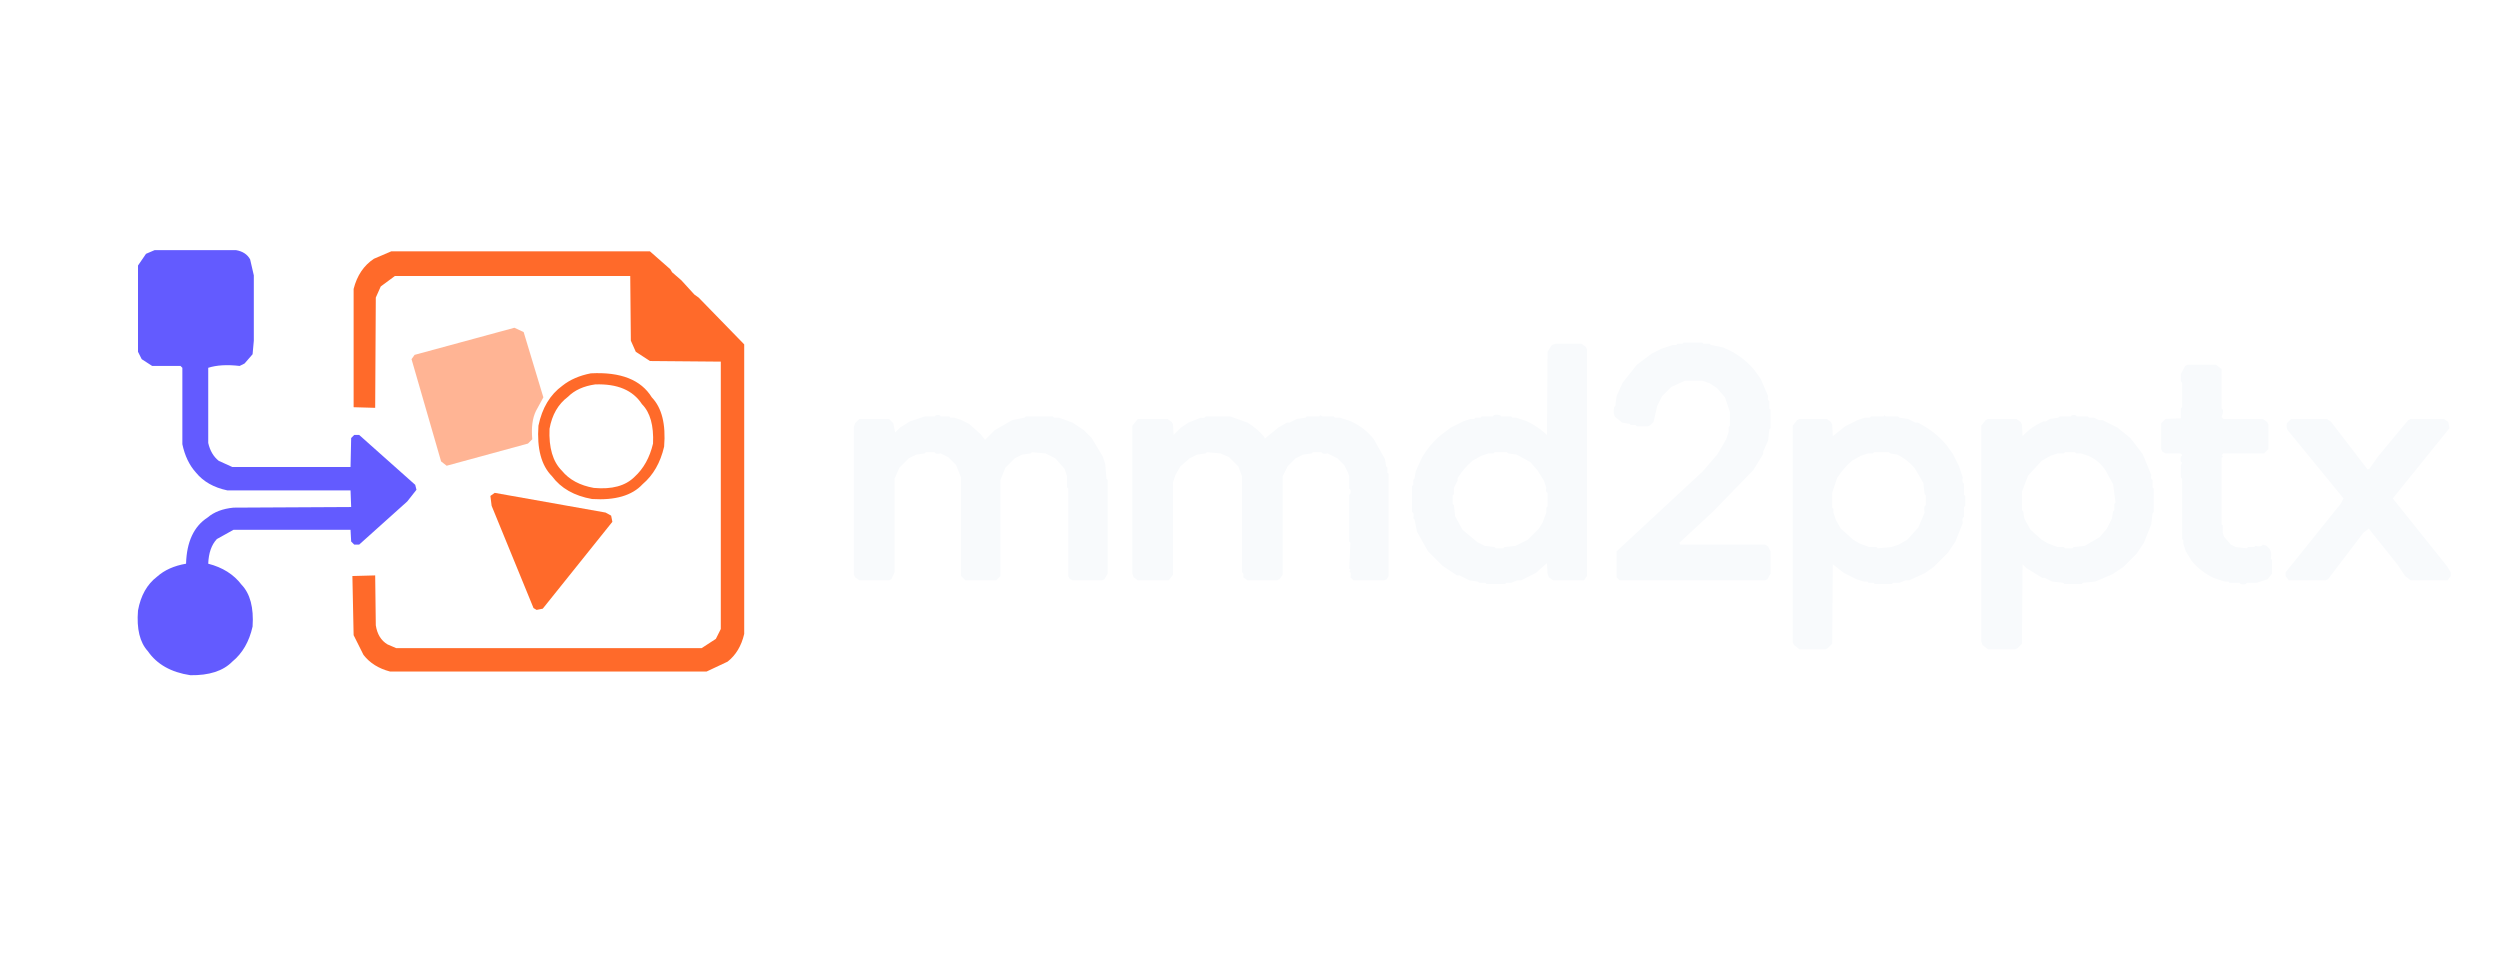
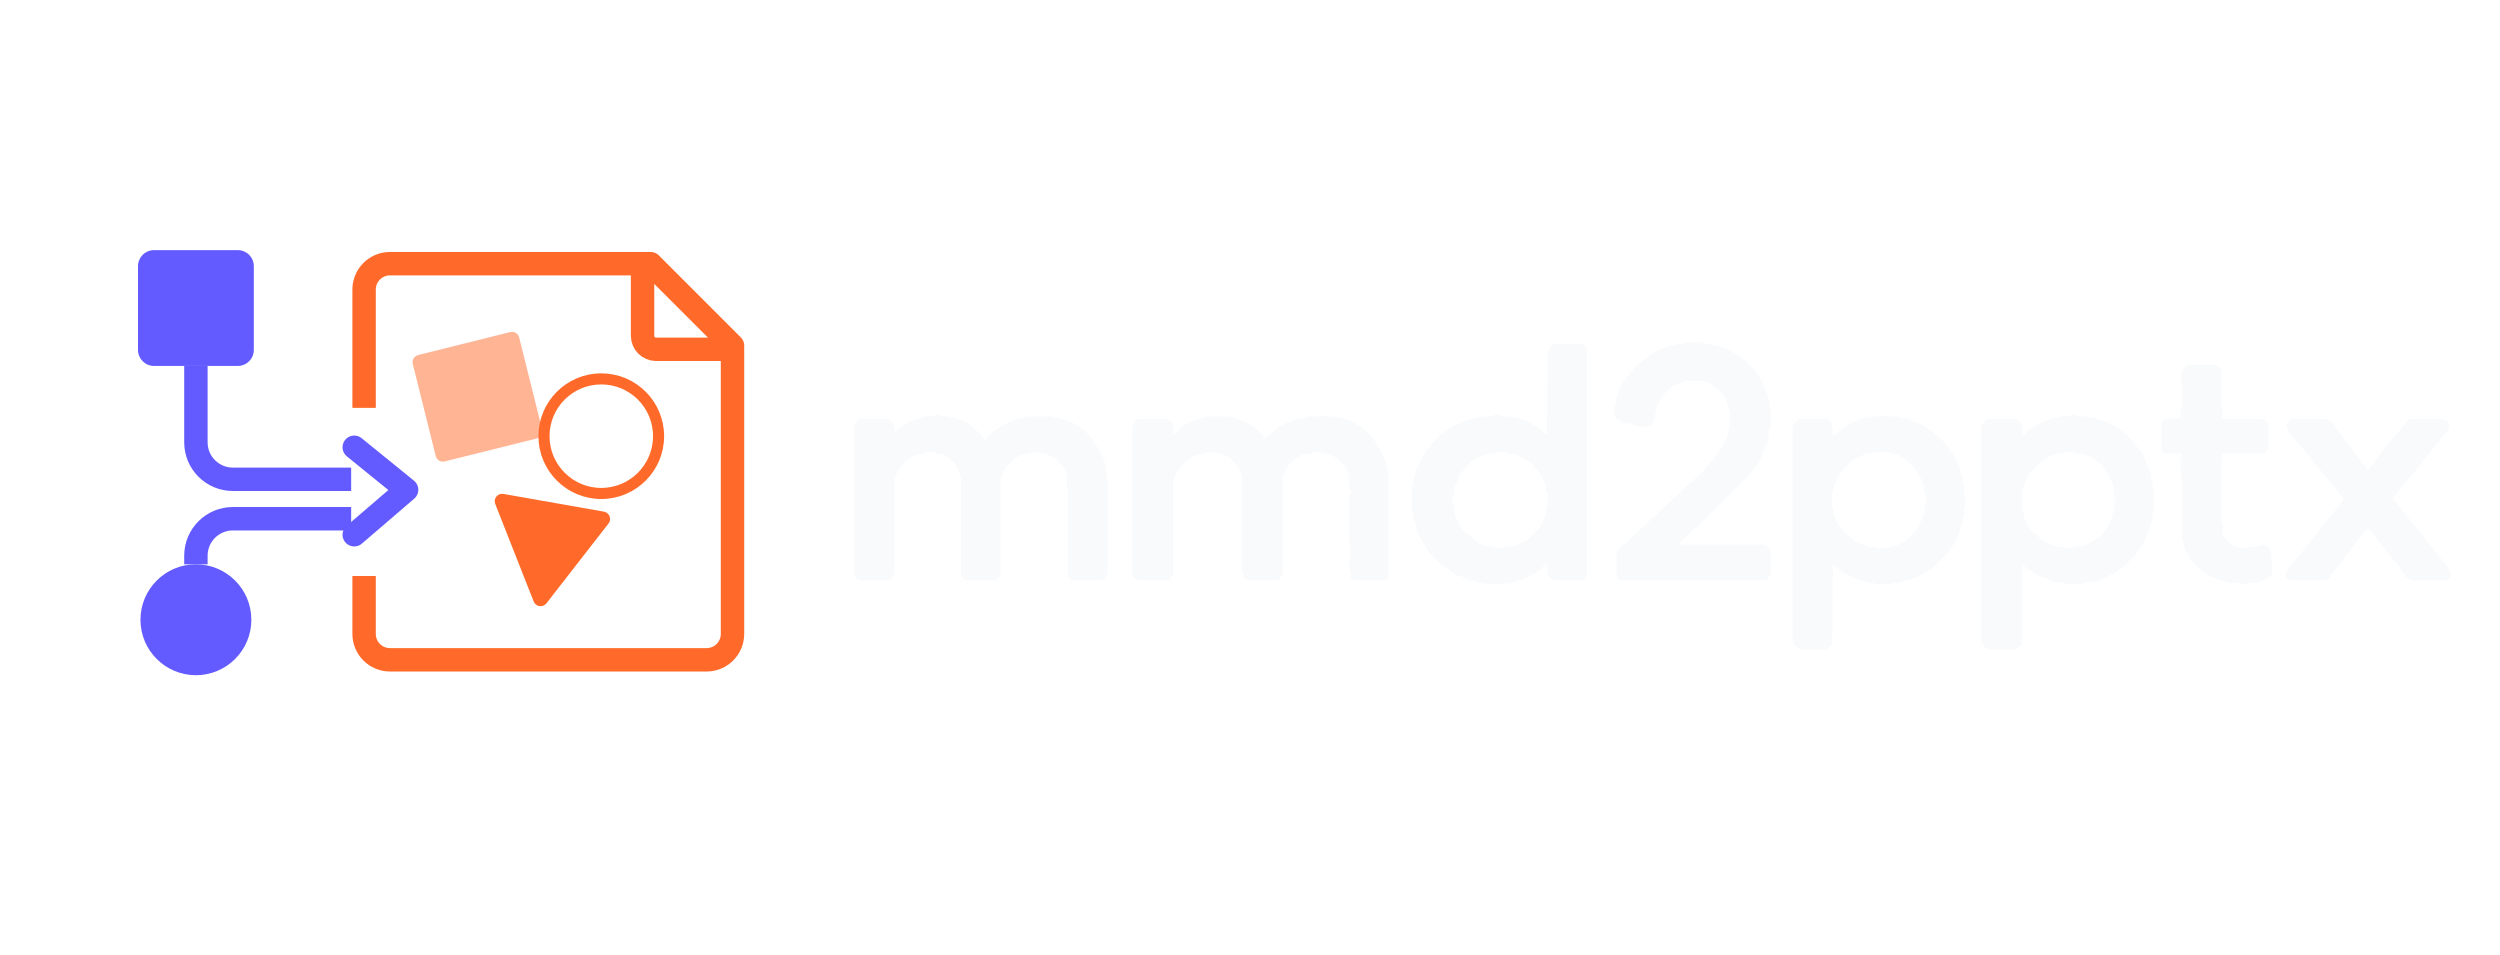
<svg xmlns="http://www.w3.org/2000/svg" viewBox="0 0 2029 775" role="img">
  <g transform="translate(80 180)">
-     <path fill="#635BFF" d="         M 45.5 23 L 111.5 23 Q 119.63 24.38 123 30.5 L 126 43.5 L 126 96.5 L 125 107.5 L 118.5 115 L 114.5 117 Q 99.22 115.22 89 118.5 L 89 179.5 Q 91.12 188.88 97.5 194 L 108.5 199 L 204.5 199 L 205 175.5 L 207.5 173 L 211.5 173 L 257 213.5 L 258 217.5 L 250.5 227 L 211.5 262 L 207.5 262 L 205 259.5 L 204.5 250 L 109.5 250 L 96 257.5 Q 89.48 264.48 89 277.5 Q 106.5 282 116 294.5 Q 126.54 305.46 125 328.5 Q 120.89 346.89 108.5 357 Q 97.35 368.35 74.5 368 Q 51.02 364.48 40 348.5 Q 30.19 337.81 32 315.5 Q 35.3 297.3 47.5 288 Q 56.48 279.98 71 277.5 Q 71.78 250.78 88.5 240 Q 96.3 233.3 109.5 232 L 205 231.5 L 204.5 218 L 104.5 218 Q 87.97 214.53 79 203.5 Q 70.95 194.55 68 180.5 L 68 118.5 L 66.5 117 L 43.5 117 L 35 111.5 L 32 105.5 L 32 35.5 L 38.5 26 L 45.5 23 Z" />
-     <path fill="#FF6A2A" d="         M 237.5 24 L 447.5 24 L 464 38.5 L 465.5 41 L 473 47.5 L 483.5 59 L 487 61.5 L 524 99.5 L 524 334.5 Q 520.59 349.09 510.5 357 L 493.5 365 L 236.5 365 Q 222.63 361.37 215 351.5 L 207 335.5 L 206 287.5 L 224.5 287 L 225 327.5 Q 226.67 338.33 234.5 343 L 241.5 346 L 489.5 346 L 501 338.5 L 505 330.5 L 505 113.5 L 447.5 113 L 436 105.5 L 432 96.5 L 431.5 44 L 240.5 44 L 229 52.5 L 225 61.5 L 224.5 151 L 207 150.5 L 207 54.5 Q 211.15 38.15 223.5 30 L 237.5 24 Z" />
-     <path fill="#FF6A2A" fill-opacity=".5" d="         M 337.5 86 L 345 89.5 L 361 142.5 L 355 153.5 Q 350.71 162.21 352 176.5 L 348.5 180 L 282.5 198 L 278 194.5 L 254 111.5 L 256.5 108 L 337.5 86 Z" />
-     <path fill="#FF6A2A" d="         M 399.5 123 Q 435.89 121.11 449 142.5 Q 461.25 155.25 459 182.5 Q 454.49 201.99 441.5 213 Q 428.78 226.78 400.5 225 Q 378.85 221.15 368 206.5 Q 355.02 193.48 357 165.5 Q 361.43 143.93 376.5 133 Q 385.69 125.69 399.5 123 Z M 403 132 Q 389 134 381 142 Q 369 151 366 168 Q 365 191 376 202 Q 385 213 402 216 Q 424 218 435 207 Q 446 197 450 180 Q 451 158 441 148 Q 430 131 403 132 Z" />
-     <path fill="#FF6A2A" d="M 321.5 220 L 411.5 236 L 416 238.5 L 417 243.5 L 360.5 314 L 355.5 315 L 353 313.5 L 319 230.5 L 318 222.5 L 321.5 220 Z" />
+     <rect x="32" y="23" width="94" height="94" rx="13" fill="#635BFF" />
+     <circle cx="79" cy="323" r="45" fill="#635BFF" />
+     <g fill="none" stroke="#635BFF" stroke-width="19" stroke-linecap="butt">
+       <path d="M79 117V179A30 30 0 0 0 109 209H205" />
+       <path d="M79 278V271A30 30 0 0 1 109 241H205" />
+     </g>
+     <path d="m207.5 183 42.5 34.5-42.5 36.5" fill="none" stroke="#635BFF" stroke-width="19" stroke-linecap="round" stroke-linejoin="round" />
+     <path d="M215.5 151V55A21 21 0 0 1 236.5 34H448l66.5 66.5v234A21 21 0 0 1 493.5 355.5h-257a21 21 0 0 1-21-21v-47" fill="none" stroke="#FF6A2A" stroke-width="19" stroke-linecap="butt" stroke-linejoin="round" />
+     <path d="M441.5 34v58.5a11 11 0 0 0 11 11h62" fill="none" stroke="#FF6A2A" stroke-width="19" stroke-linecap="butt" stroke-linejoin="round" />
+     <rect x="263" y="97.5" width="89" height="89" rx="6" fill="#FF6A2A" fill-opacity=".5" transform="rotate(-14 307.5 142)" />
+     <circle cx="408" cy="174" r="46.5" fill="none" stroke="#FF6A2A" stroke-width="9" />
+     <path d="M321.93 228.97A6 6 0 0 1 328.55 220.86L410.19 235.27A6 6 0 0 1 413.89 244.86L363.46 309.69A6 6 0 0 1 353.14 308.21Z" fill="#FF6A2A" />
  </g>
  <g transform="translate(680 260)">
    <path fill="#F8FAFC" d="         M 686.5 18 L 701.5 18 L 702.5 19 L 707.5 19 L 708.5 20 L 718.5 22 Q 734.09 28.41 744 40.5 L 749 47.5 L 755 61.5 Q 754.25 64.75 756 65.5 L 756 71.5 L 757 72.5 L 757 87.5 L 756 88.5 L 755 97.5 L 751 106.5 L 751 108.5 L 743 121.5 L 710.5 155 L 683 180.5 L 683.5 182 L 752.5 182 L 755 183.5 L 757 187.5 L 757 205.5 L 754.5 210 L 752.5 211 L 634.5 211 L 632 208.5 L 632 187.5 L 702 122.5 L 714 108.5 L 721 96.5 L 723 90.5 L 723 86.5 L 724 85.5 L 724 74.5 L 720 62.5 L 713.5 55 L 707.5 51 L 701.5 49 L 687.5 49 L 676.5 54 L 669 61.5 L 665 69.5 L 662 82.5 L 659.5 85 L 657.5 86 L 648.5 86 L 647.5 85 L 643.5 85 L 642.5 84 L 636.5 83 L 631 78.5 Q 629 76 630 70.5 L 631 69.5 L 632 61.5 L 637 50.5 L 648.5 36 L 660.5 27 L 668.5 23 L 677.5 20 L 680.5 20 L 681.5 19 L 685.5 19 L 686.5 18 Z" />
    <path fill="#F8FAFC" d="         M 582.5 19 L 603.5 19 L 607 21.5 L 608 23.5 L 608 207.5 L 605.5 211 L 580.5 211 L 577 208.5 L 576 205.5 L 575.5 197 L 566.5 205 L 554.5 211 L 551.5 211 L 546.5 213 L 542.5 213 L 541.5 214 L 526.5 214 L 525.5 213 L 520.5 213 L 519.5 212 L 512.5 211 L 504.5 207 L 502.5 207 L 490.5 199 L 479 187.5 L 470 171.5 L 468 161.5 L 467 160.5 Q 468 156.5 466 155.5 L 466 134.5 L 467 133.5 L 467 129.5 L 468 128.5 L 469 122.5 L 474 111.5 Q 480.25 100.75 489.5 93 L 497.5 87 L 507.5 82 L 513.5 80 L 516.5 80 L 517.5 79 L 521.5 79 L 522.5 78 L 531.5 78 Q 532.75 75.75 537.5 77 L 538.5 78 L 546.5 78 L 547.5 79 L 550.5 79 L 559.5 82 Q 568.57 86.43 575.5 93 L 576 25.5 L 579.5 20 L 582.5 19 Z M 533 107 L 532 108 L 528 108 L 522 110 L 515 114 Q 508 120 503 128 L 503 130 L 500 136 L 500 141 L 499 142 L 499 149 L 500 150 L 501 159 L 507 170 L 519 180 L 525 183 L 533 184 L 534 185 L 540 185 L 541 184 L 550 183 L 560 178 L 569 169 L 572 164 L 575 156 L 575 152 L 576 151 L 576 140 Q 574 139 575 136 L 573 130 L 568 122 L 562 115 L 551 109 L 544 108 L 543 107 L 533 107 Z" />
    <path fill="#F8FAFC" d="         M 1095.5 36 L 1118.5 36 L 1123 39.5 L 1123 71.5 Q 1124.75 72.25 1124 75.5 L 1123 78.5 L 1124.5 80 L 1156.5 80 L 1160 82.5 L 1161 84.5 L 1161 104.5 L 1157.5 108 L 1124.5 108 L 1123 109.5 Q 1125 110.5 1123 111.5 L 1123 165.5 L 1124 166.5 L 1124 172.5 L 1125 175.5 L 1130.5 182 L 1134.5 184 L 1143.5 185 L 1144.5 184 L 1149.5 184 L 1150.5 183 Q 1155.25 184.25 1156.5 182 L 1159.5 183 L 1162 185.5 Q 1164 188 1163 193.5 L 1164 194.5 L 1164 205.5 L 1160.5 210 L 1151.5 213 L 1143.5 213 Q 1142.5 215 1138.5 214 L 1137.5 213 L 1129.5 213 L 1128.5 212 L 1125.5 212 L 1116.5 209 Q 1106.03 203.97 1099 195.5 L 1094 187.5 L 1092 181.5 L 1092 178.5 L 1091 177.5 L 1091 128.5 L 1090 127.5 L 1090 117.5 L 1091 115.5 Q 1089 114.5 1090 110.5 Q 1092.25 109.25 1089.5 108 L 1077.5 108 L 1075 106.5 L 1074 104.5 L 1074 83.5 L 1077.5 80 L 1090 79.5 L 1090 71.5 L 1091 70.5 L 1091 50.5 L 1090 49.5 L 1090 43.5 L 1093.5 37 L 1095.5 36 Z" />
    <path fill="#F8FAFC" d="         M 79.5 77 Q 82.75 76.25 83.5 78 L 90.5 78 L 91.5 79 L 94.5 79 L 100.5 81 L 106.5 84 L 116 92.5 L 119.5 97 L 127.5 89 L 141.5 81 L 151.5 79 L 152.5 78 L 174.5 78 L 175.5 79 L 179.5 79 L 190.5 83 L 199.5 89 L 206 95.5 L 215 110.5 L 217 116.5 L 218 128.5 L 219 129.5 L 219 205.5 L 216.5 210 L 214.5 211 L 190.5 211 L 188 209.5 L 187 207.5 L 187 136.5 L 186 135.5 L 186 126.5 L 184 120.5 L 176.5 112 L 168.5 108 L 157.5 107 L 156.5 108 L 149.5 109 L 143.5 112 L 136 119.5 L 132 129.5 L 132 207.5 L 128.5 211 L 103.5 211 L 100 207.5 L 100 127.5 L 96 117.5 L 89.5 111 L 83.5 108 Q 79.5 109 78.5 107 L 71.5 107 L 70.5 108 L 63.5 109 L 57.5 112 L 50 119.5 L 46 128.5 L 46 204.5 L 43.5 210 L 41.5 211 L 17.5 211 L 14 208.5 L 13 206.5 L 13 86.5 L 14 83.5 L 17.5 80 L 41.5 80 L 45 83.5 L 46.5 91 L 50.5 87 L 58.5 82 L 70.5 78 L 78.5 78 L 79.5 77 Z" />
    <path fill="#F8FAFC" d="         M 391.5 77 L 393.5 78 L 402.5 78 L 403.5 79 L 407.5 79 L 416.5 82 Q 427.81 87.19 435 96.5 L 444 112.5 L 445 118.5 L 446 119.5 L 446 123.5 L 447 124.5 L 447 207.5 L 445.5 210 L 443.5 211 L 418.5 211 L 416 208.5 Q 417 204.5 415 203.5 Q 417 202.5 415 201.5 L 416 180.5 L 415 179.5 L 415 141.5 Q 416.75 140.75 416 137.5 L 415 136.5 L 415 126.5 L 414 123.5 L 411 117.5 L 405.5 112 L 397.5 108 Q 393.5 109 392.5 107 L 385.5 107 L 384.5 108 L 377.5 109 L 371.5 112 L 365 118.5 L 361 126.5 L 361 206.5 L 358.5 210 L 356.5 211 L 332.5 211 L 329 208.5 Q 329.75 205.25 328 204.5 L 328 126.5 L 325 118.5 L 317.5 111 L 310.5 108 L 299.5 107 L 298.5 108 L 291.5 109 L 285.5 112 L 278 118.5 L 274 125.5 L 272 131.5 L 272 206.5 L 268.5 211 L 243.5 211 L 240 208.5 L 239 205.5 L 239 85.5 L 243.5 80 L 267.5 80 L 271 82.5 L 272 84.5 L 272.5 93 L 278.5 87 L 284.5 83 L 294.5 79 Q 297.75 79.75 298.5 78 L 318.5 78 L 332.5 83 Q 340.29 87.71 346 94.5 L 346.5 96 L 357.5 87 L 364.5 83 L 366.5 83 L 372.5 80 L 379.5 79 L 380.5 78 L 390.5 78 L 391.5 77 Z" />
    <path fill="#F8FAFC" d="         M 849.5 77 L 850.5 78 L 860.5 78 L 861.5 79 L 868.5 80 L 874.5 83 L 876.5 83 Q 890.53 89.97 900 101.5 L 905 108.5 L 910 118.5 L 913 127.5 Q 912 131.5 914 132.5 L 914 141.5 L 915 142.5 L 915 150.5 L 914 151.5 L 914 159.5 Q 912 160.5 913 164.5 L 907 179.5 L 901 188.5 L 889.5 200 L 882.5 205 L 869.5 211 L 866.5 211 L 861.5 213 L 856.5 213 L 855.5 214 L 841.5 214 L 840.5 213 L 836.5 213 L 835.5 212 L 832.5 212 L 826.5 210 L 816.5 205 L 807.5 198 L 807 262.5 L 803.5 266 L 801.5 267 L 780.5 267 L 776 263.5 L 775 261.5 L 775 85.5 L 778.5 81 L 780.5 80 L 802.5 80 L 806 82.5 L 807 84.5 L 807.5 94 L 817.5 86 L 827.5 81 L 833.5 79 L 837.5 79 L 838.5 78 L 848.5 78 L 849.5 77 Z M 841 107 L 840 108 L 836 108 L 830 110 L 823 114 Q 816 120 811 128 L 807 140 L 807 152 L 808 153 L 808 156 L 810 162 L 814 169 L 824 178 L 829 181 L 837 184 L 843 184 L 844 185 L 855 184 L 861 182 L 868 178 L 877 168 L 882 156 Q 881 151 883 150 L 883 142 L 882 141 L 881 132 L 874 120 Q 868 113 860 109 L 854 108 L 853 107 L 841 107 Z" />
    <path fill="#F8FAFC" d="         M 1001.5 77 Q 1004.75 76.25 1005.5 78 L 1014.5 78 L 1015.5 79 L 1019.5 79 L 1023.5 81 L 1026.5 81 L 1038.5 87 L 1049 95.5 L 1059 108.5 L 1066 125.5 Q 1065.25 128.75 1067 129.5 L 1067 135.5 L 1068 136.5 L 1068 155.5 L 1067 156.5 L 1066 165.5 L 1060 180.5 L 1054 189.5 L 1043.5 200 L 1034.5 206 L 1020.5 212 L 1010.5 213 L 1009.5 214 L 995.5 214 L 994.5 213 L 985.5 212 L 979.5 209 L 977.5 209 L 964.5 201 L 961.5 198 L 961 262.5 L 957.5 266 L 955.5 267 L 933.5 267 L 929 263.5 L 928 260.5 L 928 85.5 L 931.5 81 L 933.5 80 L 956.5 80 L 960 82.5 L 961 84.5 L 961.5 94 Q 968.41 86.41 978.5 82 L 980.5 82 L 983.5 80 L 990.5 79 L 991.5 78 L 1000.5 78 L 1001.5 77 Z M 996 107 L 995 108 L 990 108 L 984 110 L 977 114 L 966 126 L 961 139 L 961 154 L 962 155 L 963 161 L 968 170 L 977 178 L 982 181 L 990 184 L 995 184 L 996 185 L 1002 185 L 1003 184 L 1012 183 L 1024 176 L 1030 169 L 1034 161 L 1035 155 L 1036 154 L 1036 149 L 1037 148 L 1035 133 L 1029 122 Q 1024 114 1015 110 L 1009 108 L 1005 108 L 1004 107 L 996 107 Z" />
    <path fill="#F8FAFC" d="         M 1179.5 80 L 1208.5 80 L 1212 82.5 L 1241.5 121 L 1243 120.5 L 1250 110.5 L 1274.5 81 L 1276.5 80 L 1303.5 80 L 1307 82.5 L 1308 87.5 L 1262 144.5 L 1306 199.5 L 1309 204.5 L 1309 207.5 L 1306.5 211 L 1276.5 211 L 1272 207.5 L 1266 198.5 L 1242.5 169 L 1238 172.5 L 1209.5 210 L 1207.5 211 L 1177.5 211 L 1175 207.5 L 1175 204.5 L 1220 148.5 L 1222 144.5 L 1177 89.5 Q 1175.33 87.67 1176 83.5 L 1179.5 80 Z" />
  </g>
</svg>
